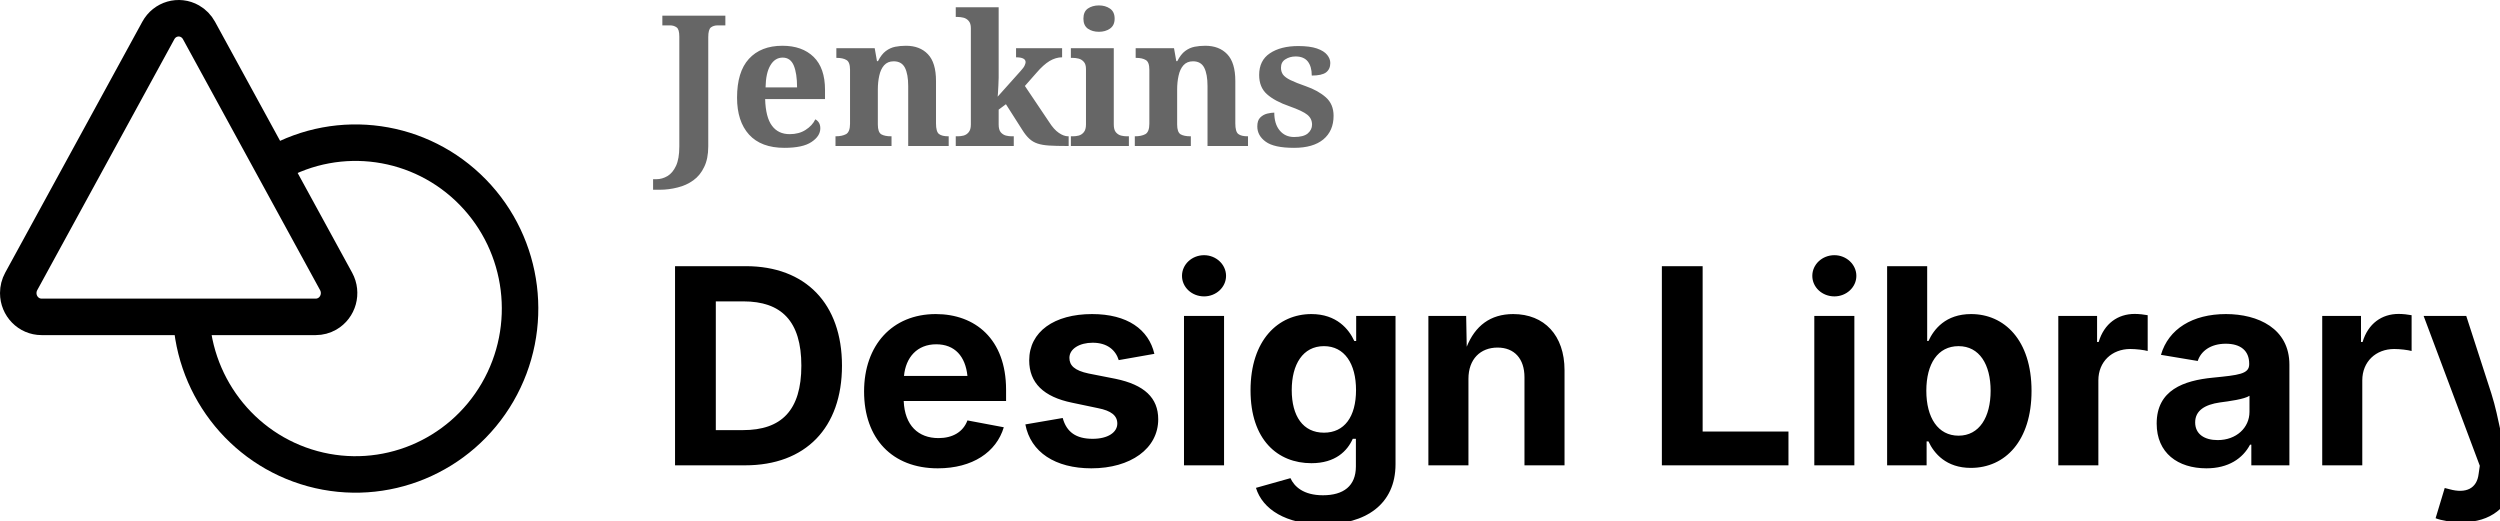
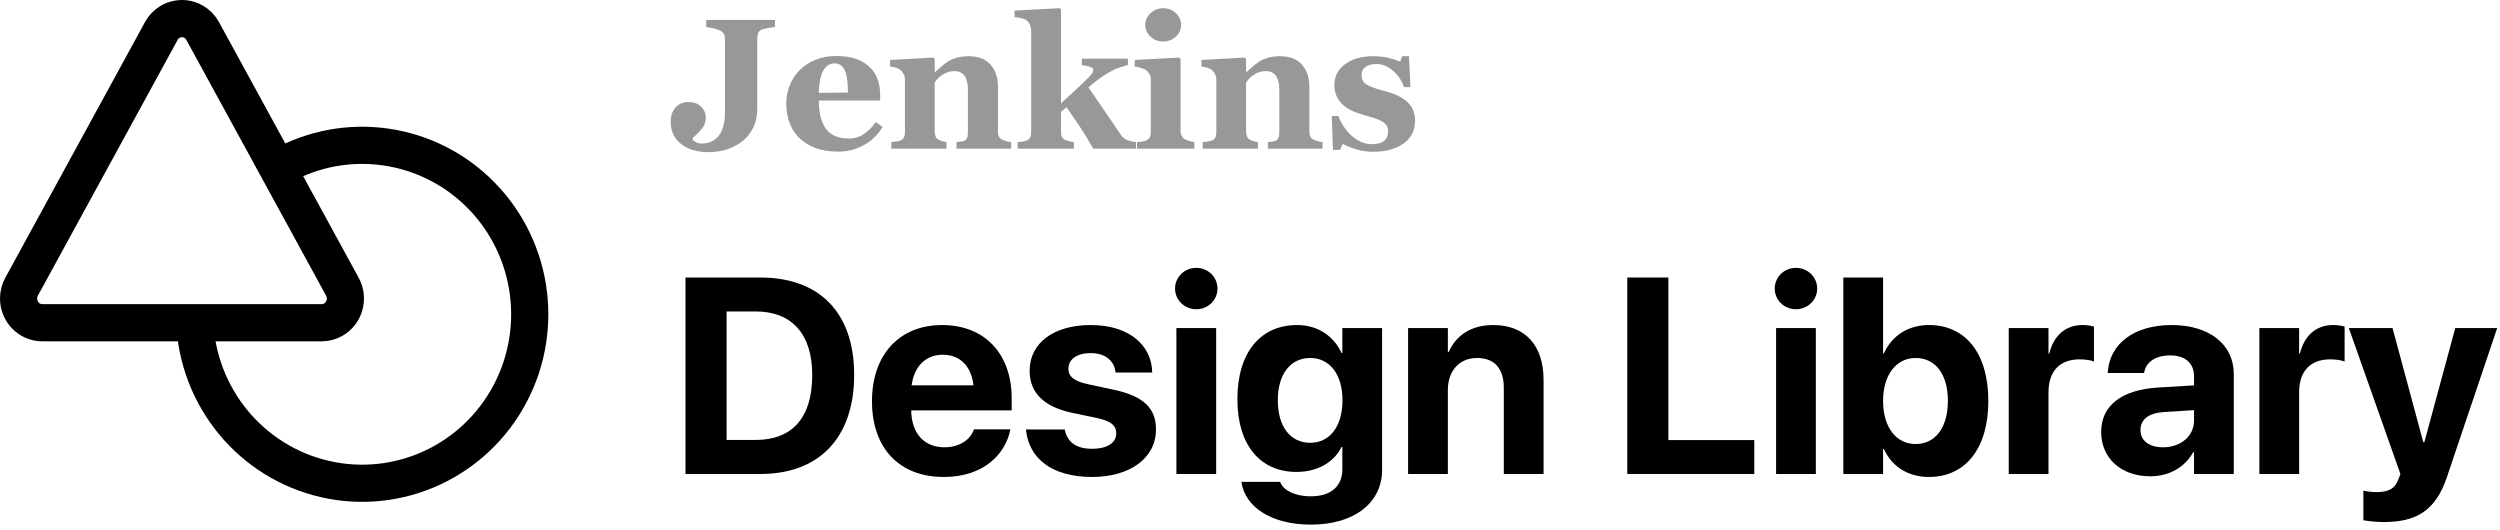
- <svg xmlns="http://www.w3.org/2000/svg" width="274px" height="57px" viewBox="0 0 274 57" version="1.1">
-   <g id="Page-1" stroke="none" stroke-width="1" fill="none" fill-rule="evenodd">
-     <text id="Jenkins" opacity="0.6" font-family="Georgia-Bold, Georgia" font-size="20" font-weight="bold" letter-spacing="-0.1" fill="#000000">
-       <tspan x="72" y="16">Jenkins</tspan>
-     </text>
-     <text id="Design-Library" font-family="SFProDisplay-Bold, SF Pro Display" font-size="30" font-weight="bold" letter-spacing="-0.15" fill="#000000">
-       <tspan x="72" y="51">Design Library</tspan>
-     </text>
-     <path d="M34.614,34.727 L4.55,34.727 C3.142,34.727 2,33.56 2,32.12 C2,31.674 2.112,31.236 2.324,30.847 L17.356,3.336 C18.043,2.079 19.596,1.629 20.826,2.332 C21.237,2.567 21.577,2.915 21.807,3.336 L36.84,30.847 C37.526,32.105 37.087,33.693 35.858,34.396 C35.477,34.613 35.049,34.727 34.614,34.727 Z M30.116,17.978 C37.211,13.948 46.105,15.212 51.818,21.063 C57.531,26.915 58.645,35.9 54.537,42.989 C50.429,50.079 42.117,53.512 34.257,51.367 C26.396,49.222 20.936,42.032 20.934,33.821" id="Shape" stroke="#000000" stroke-width="4" />
+ <svg xmlns="http://www.w3.org/2000/svg" width="269px" height="57px" viewBox="0 0 269 57" version="1.1">
+   <g stroke="none" stroke-width="1" fill="none" fill-rule="evenodd">
+     <g transform="translate(2, 0.882812)">
+       <g opacity="0.404" transform="translate(70.16602, 0)" fill="#000000" fill-rule="nonzero">
+         <path d="M11.221,2.021 C10.96,2.054 10.739,2.087 10.557,2.119 C10.374,2.152 10.169,2.197 9.941,2.256 C9.674,2.327 9.504,2.454 9.429,2.637 C9.354,2.819 9.316,3.027 9.316,3.262 L9.316,10.898 C9.316,11.602 9.175,12.246 8.892,12.832 C8.608,13.418 8.219,13.91 7.725,14.307 C7.223,14.697 6.663,14.992 6.045,15.19 C5.426,15.389 4.766,15.488 4.062,15.488 C2.845,15.488 1.864,15.195 1.118,14.609 C0.373,14.023 0,13.219 0,12.197 C0,11.592 0.171,11.09 0.513,10.693 C0.854,10.296 1.325,10.098 1.924,10.098 C2.49,10.098 2.941,10.264 3.276,10.596 C3.612,10.928 3.779,11.338 3.779,11.826 C3.779,12.243 3.634,12.629 3.345,12.983 C3.055,13.338 2.725,13.665 2.354,13.965 L2.354,14.092 C2.412,14.222 2.539,14.333 2.734,14.424 C2.93,14.515 3.128,14.561 3.33,14.561 C4.111,14.561 4.725,14.281 5.171,13.721 C5.617,13.161 5.84,12.314 5.84,11.182 L5.84,3.359 C5.84,3.125 5.804,2.93 5.732,2.773 C5.661,2.617 5.488,2.48 5.215,2.363 C5.02,2.279 4.784,2.207 4.507,2.148 C4.23,2.09 4.001,2.048 3.818,2.021 L3.818,1.26 L11.221,1.26 L11.221,2.021 Z" id="Path" />
+         <path d="M22.803,12.783 C22.575,13.154 22.3,13.504 21.978,13.833 C21.655,14.162 21.289,14.443 20.879,14.678 C20.443,14.925 20.002,15.112 19.556,15.239 C19.11,15.366 18.597,15.43 18.018,15.43 C17.054,15.43 16.222,15.293 15.522,15.02 C14.823,14.746 14.245,14.378 13.789,13.916 C13.333,13.454 12.993,12.909 12.769,12.28 C12.544,11.652 12.432,10.97 12.432,10.234 C12.432,9.57 12.554,8.934 12.798,8.325 C13.042,7.716 13.389,7.174 13.838,6.699 C14.281,6.237 14.839,5.863 15.513,5.576 C16.187,5.29 16.94,5.146 17.773,5.146 C18.685,5.146 19.434,5.257 20.02,5.479 C20.605,5.7 21.09,6.006 21.475,6.396 C21.846,6.768 22.116,7.205 22.285,7.71 C22.454,8.215 22.539,8.743 22.539,9.297 L22.539,9.932 L15.938,9.932 C15.938,11.266 16.195,12.282 16.709,12.979 C17.223,13.675 18.04,14.023 19.16,14.023 C19.772,14.023 20.322,13.856 20.811,13.521 C21.299,13.185 21.715,12.76 22.061,12.246 L22.803,12.783 Z M19.072,9.072 C19.072,8.682 19.053,8.281 19.014,7.871 C18.975,7.461 18.906,7.126 18.809,6.865 C18.698,6.559 18.547,6.328 18.354,6.172 C18.162,6.016 17.92,5.938 17.627,5.938 C17.126,5.938 16.725,6.191 16.426,6.699 C16.126,7.207 15.964,8.011 15.938,9.111 L19.072,9.072 Z" id="Shape" />
+         <path d="M36.631,15.117 L30.752,15.117 L30.752,14.404 C30.876,14.391 31.025,14.375 31.201,14.355 C31.377,14.336 31.51,14.303 31.602,14.258 C31.738,14.186 31.836,14.082 31.895,13.945 C31.953,13.809 31.982,13.607 31.982,13.34 L31.982,8.77 C31.982,8.105 31.86,7.606 31.616,7.271 C31.372,6.935 31.012,6.768 30.537,6.768 C30.277,6.768 30.034,6.807 29.81,6.885 C29.585,6.963 29.365,7.077 29.15,7.227 C28.962,7.357 28.81,7.49 28.696,7.627 C28.582,7.764 28.486,7.884 28.408,7.988 L28.408,13.232 C28.408,13.46 28.441,13.651 28.506,13.804 C28.571,13.957 28.678,14.072 28.828,14.15 C28.932,14.209 29.062,14.261 29.219,14.307 C29.375,14.352 29.528,14.385 29.678,14.404 L29.678,15.117 L23.74,15.117 L23.74,14.404 C23.903,14.391 24.067,14.373 24.233,14.351 C24.399,14.328 24.541,14.297 24.658,14.258 C24.867,14.186 25.01,14.076 25.088,13.926 C25.166,13.776 25.205,13.581 25.205,13.34 L25.205,7.656 C25.205,7.454 25.153,7.256 25.049,7.061 C24.945,6.865 24.808,6.706 24.639,6.582 C24.521,6.504 24.373,6.439 24.194,6.387 C24.015,6.335 23.818,6.299 23.604,6.279 L23.604,5.566 L28.262,5.312 L28.408,5.459 L28.408,6.875 L28.447,6.875 C28.63,6.712 28.851,6.517 29.111,6.289 C29.372,6.061 29.613,5.876 29.834,5.732 C30.075,5.576 30.391,5.443 30.781,5.332 C31.172,5.221 31.589,5.166 32.031,5.166 C33.092,5.166 33.888,5.467 34.419,6.069 C34.95,6.672 35.215,7.471 35.215,8.467 L35.215,13.252 C35.215,13.493 35.251,13.685 35.322,13.828 C35.394,13.971 35.527,14.085 35.723,14.17 C35.827,14.215 35.955,14.261 36.108,14.307 C36.261,14.352 36.436,14.385 36.631,14.404 L36.631,15.117 Z" id="Path" />
+         <path d="M50.068,15.117 L45.469,15.117 C44.902,14.121 44.385,13.276 43.916,12.583 C43.447,11.89 43.005,11.247 42.588,10.654 L42.002,11.152 L42.002,13.281 C42.002,13.516 42.036,13.708 42.104,13.857 C42.173,14.007 42.305,14.118 42.5,14.189 C42.617,14.242 42.754,14.287 42.91,14.326 C43.066,14.365 43.223,14.391 43.379,14.404 L43.379,15.117 L37.334,15.117 L37.334,14.404 C37.497,14.391 37.66,14.373 37.822,14.351 C37.985,14.328 38.128,14.297 38.252,14.258 C38.46,14.186 38.602,14.076 38.677,13.926 C38.752,13.776 38.789,13.581 38.789,13.34 L38.789,2.451 C38.789,2.236 38.742,2.013 38.647,1.782 C38.553,1.551 38.415,1.377 38.232,1.26 C38.109,1.182 37.923,1.117 37.676,1.064 C37.428,1.012 37.204,0.98 37.002,0.967 L37.002,0.254 L41.855,0 L42.002,0.156 L42.002,10.234 C42.484,9.805 43.026,9.307 43.628,8.74 C44.23,8.174 44.714,7.705 45.078,7.334 C45.293,7.113 45.412,6.945 45.435,6.831 C45.457,6.717 45.469,6.647 45.469,6.621 C45.469,6.504 45.366,6.406 45.161,6.328 C44.956,6.25 44.648,6.182 44.238,6.123 L44.238,5.43 L49.199,5.43 L49.199,6.104 C48.548,6.286 48.052,6.457 47.71,6.616 C47.368,6.776 46.995,6.989 46.592,7.256 C46.325,7.432 46.066,7.616 45.815,7.808 C45.565,8 45.277,8.239 44.951,8.525 C45.589,9.45 46.178,10.306 46.719,11.094 C47.259,11.882 47.826,12.715 48.418,13.594 C48.62,13.9 48.87,14.105 49.17,14.209 C49.469,14.313 49.769,14.378 50.068,14.404 L50.068,15.117 Z" id="Path" />
+         <path d="M56.348,15.117 L50.176,15.117 L50.176,14.404 C50.345,14.391 50.511,14.375 50.674,14.355 C50.837,14.336 50.977,14.303 51.094,14.258 C51.302,14.18 51.449,14.067 51.533,13.921 C51.618,13.774 51.66,13.581 51.66,13.34 L51.66,7.656 C51.66,7.428 51.608,7.228 51.504,7.056 C51.4,6.883 51.27,6.745 51.113,6.641 C50.996,6.562 50.819,6.488 50.581,6.416 C50.343,6.344 50.127,6.299 49.932,6.279 L49.932,5.566 L54.717,5.312 L54.863,5.459 L54.863,13.213 C54.863,13.441 54.912,13.634 55.01,13.794 C55.107,13.953 55.247,14.072 55.43,14.15 C55.56,14.209 55.703,14.261 55.859,14.307 C56.016,14.352 56.178,14.385 56.348,14.404 L56.348,15.117 Z M54.922,1.797 C54.922,2.292 54.731,2.713 54.351,3.062 C53.97,3.41 53.519,3.584 52.998,3.584 C52.471,3.584 52.017,3.41 51.636,3.062 C51.255,2.713 51.064,2.292 51.064,1.797 C51.064,1.302 51.255,0.879 51.636,0.527 C52.017,0.176 52.471,0 52.998,0 C53.525,0 53.978,0.176 54.355,0.527 C54.733,0.879 54.922,1.302 54.922,1.797 Z" id="Shape" />
+         <path d="M70.137,15.117 L64.258,15.117 L64.258,14.404 C64.382,14.391 64.531,14.375 64.707,14.355 C64.883,14.336 65.016,14.303 65.107,14.258 C65.244,14.186 65.342,14.082 65.4,13.945 C65.459,13.809 65.488,13.607 65.488,13.34 L65.488,8.77 C65.488,8.105 65.366,7.606 65.122,7.271 C64.878,6.935 64.518,6.768 64.043,6.768 C63.783,6.768 63.54,6.807 63.315,6.885 C63.091,6.963 62.871,7.077 62.656,7.227 C62.467,7.357 62.316,7.49 62.202,7.627 C62.088,7.764 61.992,7.884 61.914,7.988 L61.914,13.232 C61.914,13.46 61.947,13.651 62.012,13.804 C62.077,13.957 62.184,14.072 62.334,14.15 C62.438,14.209 62.568,14.261 62.725,14.307 C62.881,14.352 63.034,14.385 63.184,14.404 L63.184,15.117 L57.246,15.117 L57.246,14.404 C57.409,14.391 57.573,14.373 57.739,14.351 C57.905,14.328 58.047,14.297 58.164,14.258 C58.372,14.186 58.516,14.076 58.594,13.926 C58.672,13.776 58.711,13.581 58.711,13.34 L58.711,7.656 C58.711,7.454 58.659,7.256 58.555,7.061 C58.451,6.865 58.314,6.706 58.145,6.582 C58.027,6.504 57.879,6.439 57.7,6.387 C57.521,6.335 57.324,6.299 57.109,6.279 L57.109,5.566 L61.768,5.312 L61.914,5.459 L61.914,6.875 L61.953,6.875 C62.135,6.712 62.357,6.517 62.617,6.289 C62.878,6.061 63.118,5.876 63.34,5.732 C63.581,5.576 63.896,5.443 64.287,5.332 C64.678,5.221 65.094,5.166 65.537,5.166 C66.598,5.166 67.394,5.467 67.925,6.069 C68.455,6.672 68.721,7.471 68.721,8.467 L68.721,13.252 C68.721,13.493 68.757,13.685 68.828,13.828 C68.9,13.971 69.033,14.085 69.229,14.17 C69.333,14.215 69.461,14.261 69.614,14.307 C69.767,14.352 69.941,14.385 70.137,14.404 L70.137,15.117 Z" id="Path" />
+         <path d="M75.566,15.449 C74.935,15.449 74.318,15.356 73.716,15.171 C73.114,14.985 72.646,14.788 72.314,14.58 L72.021,15.244 L71.26,15.244 L71.133,11.602 L71.846,11.602 C71.943,11.895 72.106,12.225 72.334,12.593 C72.562,12.961 72.822,13.291 73.115,13.584 C73.421,13.877 73.771,14.124 74.165,14.326 C74.559,14.528 74.98,14.629 75.43,14.629 C76.022,14.629 76.463,14.513 76.753,14.282 C77.043,14.051 77.188,13.695 77.188,13.213 C77.188,12.952 77.122,12.738 76.992,12.568 C76.862,12.399 76.683,12.253 76.455,12.129 C76.201,11.999 75.923,11.888 75.62,11.797 C75.317,11.706 74.945,11.595 74.502,11.465 C74.059,11.335 73.68,11.203 73.364,11.069 C73.049,10.936 72.721,10.726 72.383,10.439 C72.09,10.186 71.855,9.88 71.68,9.521 C71.504,9.163 71.416,8.737 71.416,8.242 C71.416,7.324 71.802,6.582 72.573,6.016 C73.345,5.449 74.355,5.166 75.605,5.166 C76.198,5.166 76.743,5.226 77.241,5.347 C77.739,5.467 78.158,5.599 78.496,5.742 L78.701,5.166 L79.443,5.166 L79.6,8.496 L78.906,8.496 C78.678,7.819 78.288,7.235 77.734,6.743 C77.181,6.252 76.585,6.006 75.947,6.006 C75.446,6.006 75.052,6.11 74.766,6.318 C74.479,6.527 74.336,6.816 74.336,7.188 C74.336,7.682 74.546,8.04 74.966,8.262 C75.386,8.483 75.973,8.691 76.729,8.887 C77.894,9.186 78.747,9.595 79.287,10.112 C79.827,10.63 80.098,11.289 80.098,12.09 C80.098,13.158 79.679,13.984 78.843,14.57 C78.006,15.156 76.914,15.449 75.566,15.449 Z" id="Path" />
+       </g>
+       <g transform="translate(71.75781, 27.93945)" fill="#000000" fill-rule="nonzero">
+         <path d="M0,22.178 L8.071,22.178 C14.414,22.178 18.149,18.237 18.149,11.528 L18.149,11.499 C18.149,4.805 14.399,1.04 8.071,1.04 L0,1.04 L0,22.178 Z M4.424,18.516 L4.424,4.688 L7.544,4.688 C11.426,4.688 13.638,7.104 13.638,11.514 L13.638,11.543 C13.638,16.113 11.499,18.516 7.544,18.516 L4.424,18.516 Z" id="Shape" />
+         <path d="M27.788,22.5 C32.271,22.5 34.438,19.849 34.922,17.534 L34.966,17.373 L31.04,17.373 L31.011,17.461 C30.703,18.34 29.634,19.307 27.876,19.307 C25.693,19.307 24.331,17.842 24.287,15.337 L35.098,15.337 L35.098,14.019 C35.098,9.272 32.212,6.152 27.612,6.152 C23.013,6.152 20.068,9.346 20.068,14.341 L20.068,14.355 C20.068,19.38 22.983,22.5 27.788,22.5 Z M27.686,9.346 C29.458,9.346 30.732,10.474 30.996,12.642 L24.331,12.642 C24.609,10.518 25.928,9.346 27.686,9.346 Z" id="Shape" />
+         <path d="M43.755,22.5 C47.798,22.5 50.625,20.479 50.625,17.402 L50.625,17.388 C50.625,15.073 49.277,13.784 45.996,13.096 L43.33,12.524 C41.748,12.188 41.206,11.66 41.206,10.854 L41.206,10.84 C41.206,9.829 42.129,9.17 43.608,9.17 C45.19,9.17 46.113,10.02 46.26,11.147 L46.274,11.265 L50.215,11.265 L50.215,11.118 C50.112,8.364 47.783,6.152 43.608,6.152 C39.609,6.152 37.031,8.086 37.031,11.074 L37.031,11.089 C37.031,13.433 38.569,14.956 41.616,15.601 L44.282,16.157 C45.82,16.494 46.348,16.978 46.348,17.812 L46.348,17.827 C46.348,18.838 45.366,19.468 43.755,19.468 C42.041,19.468 41.118,18.75 40.84,17.52 L40.811,17.388 L36.636,17.388 L36.65,17.52 C36.987,20.493 39.404,22.5 43.755,22.5 Z" id="Path" />
+         <path d="M54.961,4.453 C56.25,4.453 57.246,3.442 57.246,2.227 C57.246,1.011 56.25,0 54.961,0 C53.672,0 52.676,1.011 52.676,2.227 C52.676,3.442 53.672,4.453 54.961,4.453 Z M52.822,22.178 L57.1,22.178 L57.1,6.475 L52.822,6.475 L52.822,22.178 Z" id="Shape" />
+         <path d="M67.295,27.627 C72.012,27.627 74.956,25.239 74.956,21.738 L74.956,6.475 L70.679,6.475 L70.679,9.155 L70.591,9.155 C69.741,7.324 68.027,6.152 65.815,6.152 C61.846,6.152 59.385,9.126 59.385,14.136 L59.385,14.15 C59.385,19.028 61.816,21.958 65.742,21.958 C68.013,21.958 69.771,20.918 70.591,19.277 L70.679,19.277 L70.679,21.68 C70.679,23.438 69.507,24.58 67.295,24.58 C65.508,24.58 64.365,23.906 64.028,23.13 L63.984,23.027 L59.824,23.027 L59.839,23.159 C60.249,25.679 62.974,27.627 67.295,27.627 Z M67.222,18.823 C65.083,18.823 63.735,17.08 63.735,14.253 L63.735,14.238 C63.735,11.426 65.098,9.697 67.222,9.697 C69.302,9.697 70.693,11.44 70.693,14.238 L70.693,14.253 C70.693,17.065 69.316,18.823 67.222,18.823 Z" id="Shape" />
+         <path d="M77.754,22.178 L82.031,22.178 L82.031,13.154 C82.031,11.104 83.247,9.697 85.166,9.697 C87.085,9.697 88.052,10.869 88.052,12.92 L88.052,22.178 L92.329,22.178 L92.329,12.041 C92.329,8.364 90.366,6.152 86.909,6.152 C84.536,6.152 82.925,7.251 82.119,9.053 L82.031,9.053 L82.031,6.475 L77.754,6.475 L77.754,22.178 Z" id="Path" />
+         <polygon points="101.338 22.178 115.005 22.178 115.005 18.53 105.762 18.53 105.762 1.04 101.338 1.04" />
+         <path d="M119.487,4.453 C120.776,4.453 121.772,3.442 121.772,2.227 C121.772,1.011 120.776,0 119.487,0 C118.198,0 117.202,1.011 117.202,2.227 C117.202,3.442 118.198,4.453 119.487,4.453 Z M117.349,22.178 L121.626,22.178 L121.626,6.475 L117.349,6.475 L117.349,22.178 Z" id="Shape" />
+         <path d="M133.784,22.5 C137.739,22.5 140.186,19.424 140.186,14.326 L140.186,14.312 C140.186,9.199 137.739,6.152 133.799,6.152 C131.558,6.152 129.814,7.295 128.95,9.199 L128.862,9.199 L128.862,1.04 L124.585,1.04 L124.585,22.178 L128.862,22.178 L128.862,19.497 L128.95,19.497 C129.8,21.357 131.528,22.5 133.784,22.5 Z M132.363,18.955 C130.283,18.955 128.862,17.168 128.862,14.326 L128.862,14.312 C128.862,11.484 130.298,9.697 132.363,9.697 C134.487,9.697 135.835,11.44 135.835,14.312 L135.835,14.326 C135.835,17.183 134.487,18.955 132.363,18.955 Z" id="Shape" />
+         <path d="M142.383,22.178 L146.66,22.178 L146.66,13.389 C146.66,11.104 147.891,9.844 150,9.844 C150.615,9.844 151.201,9.932 151.553,10.078 L151.553,6.313 C151.23,6.226 150.791,6.152 150.322,6.152 C148.491,6.152 147.217,7.28 146.748,9.214 L146.66,9.214 L146.66,6.475 L142.383,6.475 L142.383,22.178 Z" id="Path" />
+         <path d="M157.603,22.427 C159.668,22.427 161.338,21.445 162.231,19.834 L162.319,19.834 L162.319,22.178 L166.597,22.178 L166.597,11.411 C166.597,8.247 163.975,6.152 159.917,6.152 C155.771,6.152 153.281,8.232 153.047,11.133 L153.032,11.309 L156.943,11.309 L156.973,11.177 C157.178,10.166 158.145,9.419 159.741,9.419 C161.411,9.419 162.319,10.283 162.319,11.675 L162.319,12.642 L158.438,12.876 C154.541,13.125 152.329,14.795 152.329,17.651 L152.329,17.681 C152.329,20.449 154.453,22.427 157.603,22.427 Z M156.562,17.461 L156.562,17.432 C156.562,16.318 157.427,15.615 159.082,15.513 L162.319,15.308 L162.319,16.436 C162.319,18.076 160.913,19.307 158.994,19.307 C157.515,19.307 156.562,18.618 156.562,17.461 Z" id="Shape" />
+         <path d="M169.351,22.178 L173.628,22.178 L173.628,13.389 C173.628,11.104 174.858,9.844 176.968,9.844 C177.583,9.844 178.169,9.932 178.521,10.078 L178.521,6.313 C178.198,6.226 177.759,6.152 177.29,6.152 C175.459,6.152 174.185,7.28 173.716,9.214 L173.628,9.214 L173.628,6.475 L169.351,6.475 L169.351,22.178 Z" id="Path" />
+         <path d="M182.725,27.349 C186.211,27.349 188.32,26.162 189.551,22.456 L194.941,6.475 L190.43,6.475 L187.104,18.75 L186.987,18.75 L183.677,6.475 L178.975,6.475 L184.526,22.178 L184.336,22.69 C183.955,23.76 183.252,24.126 181.978,24.126 C181.348,24.126 180.85,24.038 180.542,23.979 L180.542,27.158 C181.04,27.246 181.89,27.349 182.725,27.349 Z" id="Path" />
+       </g>
+       <path d="M32.614,33.844 L2.55,33.844 C1.142,33.844 0,32.677 0,31.237 C0,30.791 0.112,30.353 0.324,29.965 L15.356,2.453 C16.043,1.196 17.596,0.746 18.826,1.449 C19.237,1.684 19.577,2.032 19.807,2.453 L34.84,29.965 C35.526,31.222 35.087,32.811 33.858,33.513 C33.477,33.73 33.049,33.844 32.614,33.844 Z M28.116,17.095 C35.211,13.065 44.105,14.329 49.818,20.181 C55.531,26.032 56.645,35.017 52.537,42.107 C48.429,49.196 40.117,52.629 32.257,50.484 C24.396,48.34 18.936,41.149 18.934,32.939" stroke="#000000" stroke-width="4" />
+     </g>
  </g>
</svg>
